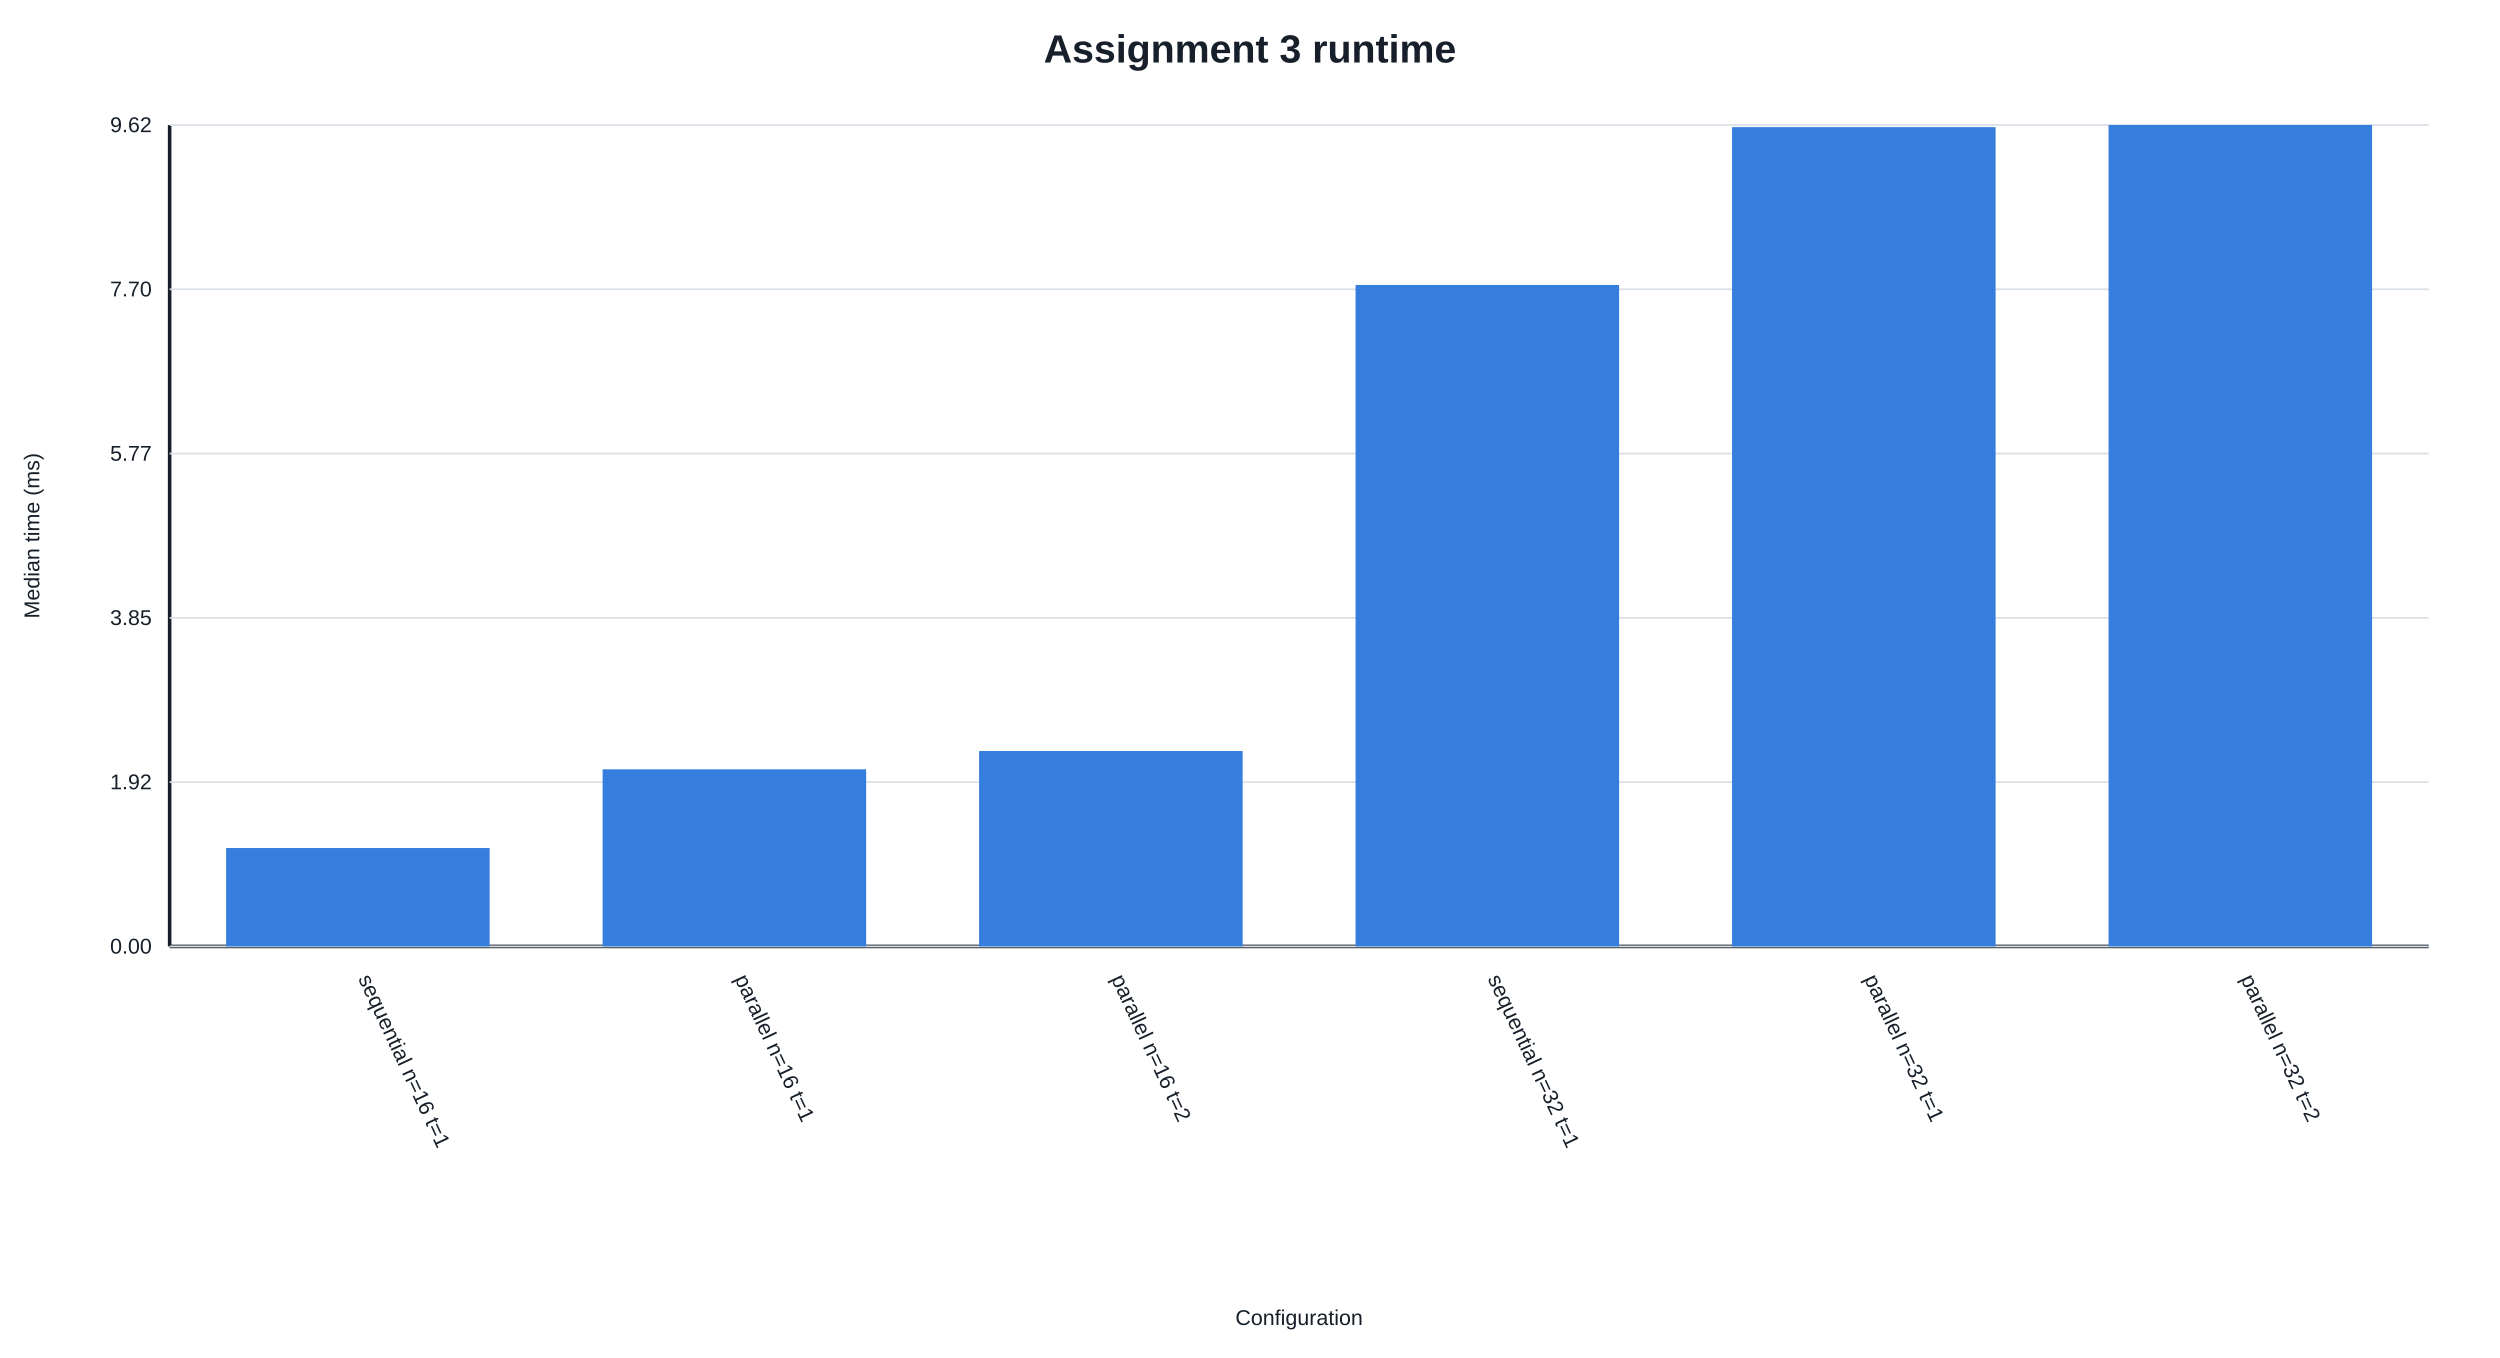
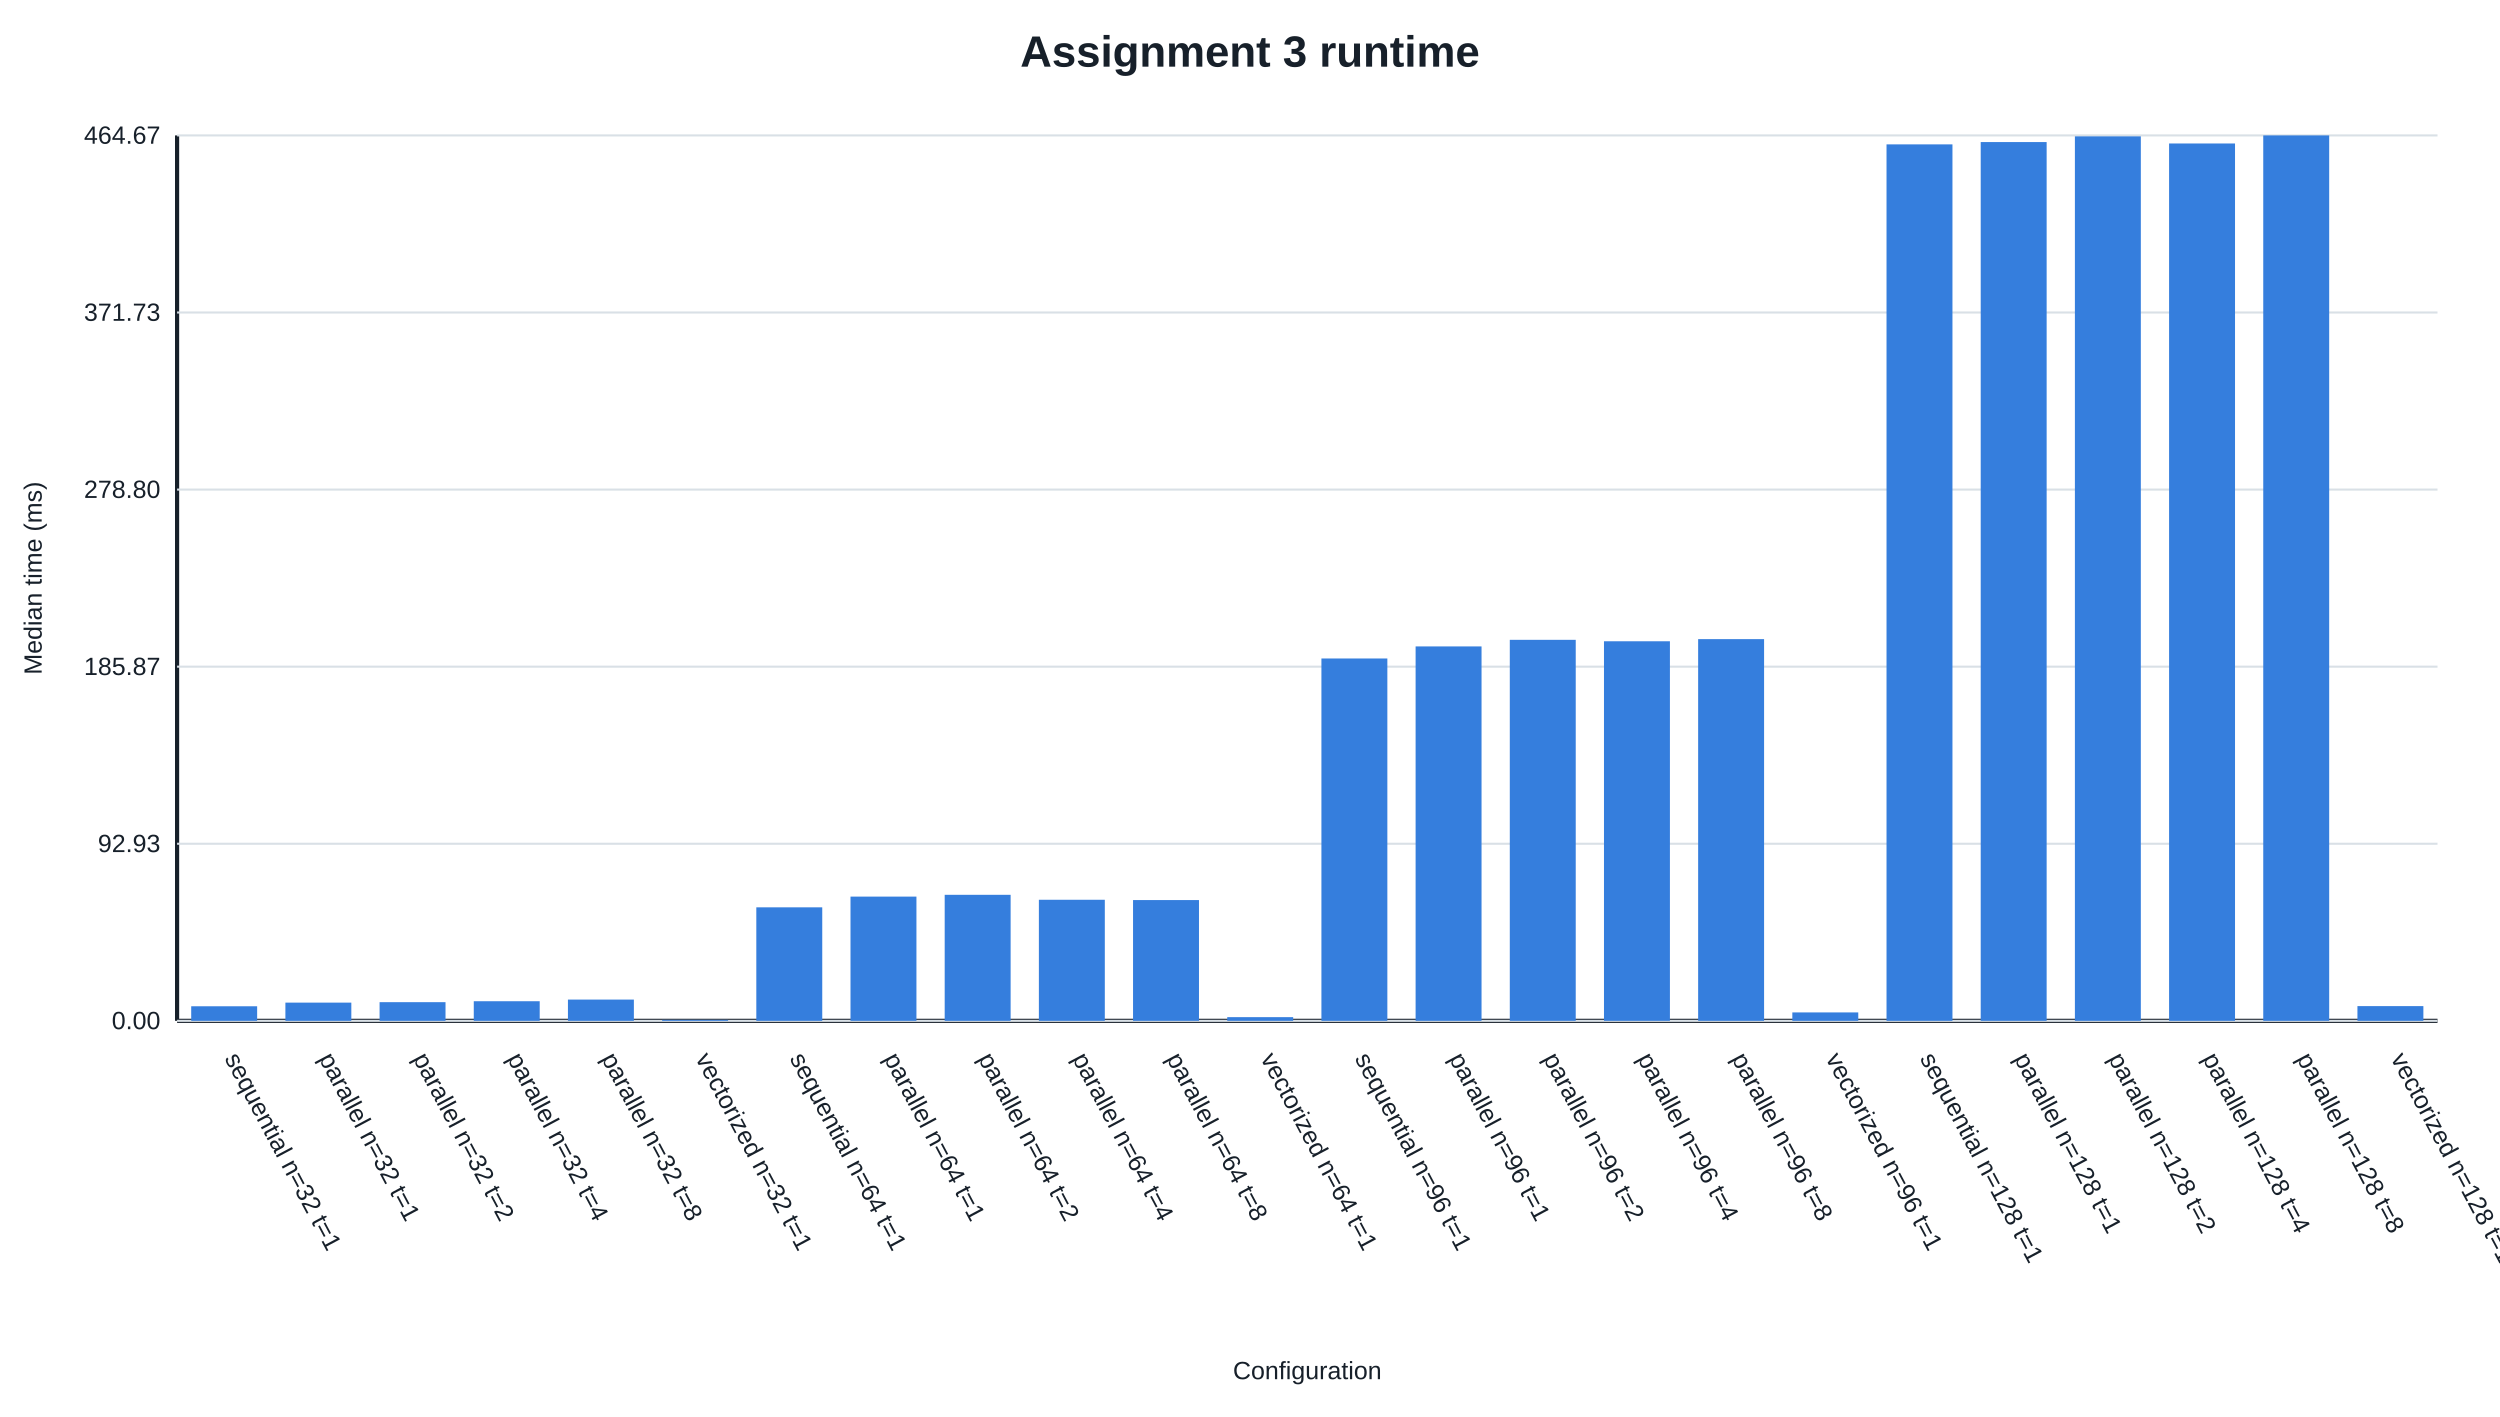
- <svg xmlns="http://www.w3.org/2000/svg" width="1400" height="760" viewBox="0 0 1400 760">
-   <style>text{font-family:Arial,sans-serif;font-size:12px;fill:#17202a}.title{font-size:22px;font-weight:bold}.axis{stroke:#17202a;stroke-width:2}.grid{stroke:#d9e0e6;stroke-width:1}.bar{fill:#357edd}</style>
-   <text x="700.0" y="35" text-anchor="middle" class="title">Assignment 3 runtime</text>
-   <line x1="95" y1="70" x2="95" y2="530" class="axis" />
-   <line x1="95" y1="530" x2="1360" y2="530" class="axis" />
-   <text x="22" y="300.0" transform="rotate(-90 22 300.0)" text-anchor="middle">Median time (ms)</text>
-   <text x="727.5" y="742" text-anchor="middle">Configuration</text>
-   <line x1="95" y1="530.00" x2="1360" y2="530.00" class="grid" />
-   <text x="85" y="534.00" text-anchor="end">0.00</text>
-   <line x1="95" y1="438.00" x2="1360" y2="438.00" class="grid" />
-   <text x="85" y="442.00" text-anchor="end">1.92</text>
-   <line x1="95" y1="346.00" x2="1360" y2="346.00" class="grid" />
-   <text x="85" y="350.00" text-anchor="end">3.85</text>
-   <line x1="95" y1="254.00" x2="1360" y2="254.00" class="grid" />
-   <text x="85" y="258.00" text-anchor="end">5.77</text>
-   <line x1="95" y1="162.00" x2="1360" y2="162.00" class="grid" />
-   <text x="85" y="166.00" text-anchor="end">7.70</text>
-   <line x1="95" y1="70.00" x2="1360" y2="70.00" class="grid" />
-   <text x="85" y="74.00" text-anchor="end">9.62</text>
-   <rect x="126.62" y="474.90" width="147.58" height="55.10" class="bar" />
-   <text x="200.42" y="548" transform="rotate(65 200.42 548)" text-anchor="start">sequential n=16 t=1</text>
-   <rect x="337.46" y="430.82" width="147.58" height="99.18" class="bar" />
-   <text x="411.25" y="548" transform="rotate(65 411.25 548)" text-anchor="start">parallel n=16 t=1</text>
-   <rect x="548.29" y="420.57" width="147.58" height="109.43" class="bar" />
-   <text x="622.08" y="548" transform="rotate(65 622.08 548)" text-anchor="start">parallel n=16 t=2</text>
-   <rect x="759.12" y="159.59" width="147.58" height="370.41" class="bar" />
-   <text x="832.92" y="548" transform="rotate(65 832.92 548)" text-anchor="start">sequential n=32 t=1</text>
-   <rect x="969.96" y="71.20" width="147.58" height="458.80" class="bar" />
-   <text x="1043.75" y="548" transform="rotate(65 1043.75 548)" text-anchor="start">parallel n=32 t=1</text>
-   <rect x="1180.79" y="70.00" width="147.58" height="460.00" class="bar" />
-   <text x="1254.58" y="548" transform="rotate(65 1254.58 548)" text-anchor="start">parallel n=32 t=2</text>
+ <svg xmlns="http://www.w3.org/2000/svg" width="1200" height="680">
+   <style>text{font-family:Arial;font-size:12px;fill:#17202a}.title{font-size:21px;font-weight:bold}.axis{stroke:#17202a;stroke-width:2}.grid{stroke:#d9e0e6}.bar{fill:#357edd}</style>
+   <text x="600.0" y="32" text-anchor="middle" class="title">Assignment 3 runtime</text>
+   <line x1="85" y1="65" x2="85" y2="490" class="axis" />
+   <line x1="85" y1="490" x2="1170" y2="490" class="axis" />
+   <text x="20" y="277.5" transform="rotate(-90 20 277.5)" text-anchor="middle">Median time (ms)</text>
+   <line x1="85" y1="490.00" x2="1170" y2="490.00" class="grid" />
+   <text x="77" y="494.00" text-anchor="end">0.00</text>
+   <line x1="85" y1="405.00" x2="1170" y2="405.00" class="grid" />
+   <text x="77" y="409.00" text-anchor="end">92.93</text>
+   <line x1="85" y1="320.00" x2="1170" y2="320.00" class="grid" />
+   <text x="77" y="324.00" text-anchor="end">185.87</text>
+   <line x1="85" y1="235.00" x2="1170" y2="235.00" class="grid" />
+   <text x="77" y="239.00" text-anchor="end">278.80</text>
+   <line x1="85" y1="150.00" x2="1170" y2="150.00" class="grid" />
+   <text x="77" y="154.00" text-anchor="end">371.73</text>
+   <line x1="85" y1="65.00" x2="1170" y2="65.00" class="grid" />
+   <text x="77" y="69.00" text-anchor="end">464.67</text>
+   <rect x="91.78" y="483.01" width="31.65" height="6.99" class="bar" />
+   <text x="107.60" y="508" transform="rotate(62 107.60 508)">sequential n=32 t=1</text>
+   <rect x="136.99" y="481.26" width="31.65" height="8.74" class="bar" />
+   <text x="152.81" y="508" transform="rotate(62 152.81 508)">parallel n=32 t=1</text>
+   <rect x="182.20" y="481.04" width="31.65" height="8.96" class="bar" />
+   <text x="198.02" y="508" transform="rotate(62 198.02 508)">parallel n=32 t=2</text>
+   <rect x="227.41" y="480.59" width="31.65" height="9.41" class="bar" />
+   <text x="243.23" y="508" transform="rotate(62 243.23 508)">parallel n=32 t=4</text>
+   <rect x="272.61" y="479.80" width="31.65" height="10.20" class="bar" />
+   <text x="288.44" y="508" transform="rotate(62 288.44 508)">parallel n=32 t=8</text>
+   <rect x="317.82" y="489.53" width="31.65" height="0.47" class="bar" />
+   <text x="333.65" y="508" transform="rotate(62 333.65 508)">vectorized n=32 t=1</text>
+   <rect x="363.03" y="435.52" width="31.65" height="54.48" class="bar" />
+   <text x="378.85" y="508" transform="rotate(62 378.85 508)">sequential n=64 t=1</text>
+   <rect x="408.24" y="430.37" width="31.65" height="59.63" class="bar" />
+   <text x="424.06" y="508" transform="rotate(62 424.06 508)">parallel n=64 t=1</text>
+   <rect x="453.45" y="429.51" width="31.65" height="60.49" class="bar" />
+   <text x="469.27" y="508" transform="rotate(62 469.27 508)">parallel n=64 t=2</text>
+   <rect x="498.66" y="431.89" width="31.65" height="58.11" class="bar" />
+   <text x="514.48" y="508" transform="rotate(62 514.48 508)">parallel n=64 t=4</text>
+   <rect x="543.86" y="432.03" width="31.65" height="57.97" class="bar" />
+   <text x="559.69" y="508" transform="rotate(62 559.69 508)">parallel n=64 t=8</text>
+   <rect x="589.07" y="488.23" width="31.65" height="1.77" class="bar" />
+   <text x="604.90" y="508" transform="rotate(62 604.90 508)">vectorized n=64 t=1</text>
+   <rect x="634.28" y="316.07" width="31.65" height="173.93" class="bar" />
+   <text x="650.10" y="508" transform="rotate(62 650.10 508)">sequential n=96 t=1</text>
+   <rect x="679.49" y="310.28" width="31.65" height="179.72" class="bar" />
+   <text x="695.31" y="508" transform="rotate(62 695.31 508)">parallel n=96 t=1</text>
+   <rect x="724.70" y="307.12" width="31.65" height="182.88" class="bar" />
+   <text x="740.52" y="508" transform="rotate(62 740.52 508)">parallel n=96 t=2</text>
+   <rect x="769.91" y="307.81" width="31.65" height="182.19" class="bar" />
+   <text x="785.73" y="508" transform="rotate(62 785.73 508)">parallel n=96 t=4</text>
+   <rect x="815.11" y="306.78" width="31.65" height="183.22" class="bar" />
+   <text x="830.94" y="508" transform="rotate(62 830.94 508)">parallel n=96 t=8</text>
+   <rect x="860.32" y="485.96" width="31.65" height="4.04" class="bar" />
+   <text x="876.15" y="508" transform="rotate(62 876.15 508)">vectorized n=96 t=1</text>
+   <rect x="905.53" y="69.30" width="31.65" height="420.70" class="bar" />
+   <text x="921.35" y="508" transform="rotate(62 921.35 508)">sequential n=128 t=1</text>
+   <rect x="950.74" y="68.19" width="31.65" height="421.81" class="bar" />
+   <text x="966.56" y="508" transform="rotate(62 966.56 508)">parallel n=128 t=1</text>
+   <rect x="995.95" y="65.45" width="31.65" height="424.55" class="bar" />
+   <text x="1011.77" y="508" transform="rotate(62 1011.77 508)">parallel n=128 t=2</text>
+   <rect x="1041.16" y="68.87" width="31.65" height="421.13" class="bar" />
+   <text x="1056.98" y="508" transform="rotate(62 1056.98 508)">parallel n=128 t=4</text>
+   <rect x="1086.36" y="65.00" width="31.65" height="425.00" class="bar" />
+   <text x="1102.19" y="508" transform="rotate(62 1102.19 508)">parallel n=128 t=8</text>
+   <rect x="1131.57" y="482.93" width="31.65" height="7.07" class="bar" />
+   <text x="1147.40" y="508" transform="rotate(62 1147.40 508)">vectorized n=128 t=1</text>
+   <text x="627.5" y="662" text-anchor="middle">Configuration</text>
</svg>
